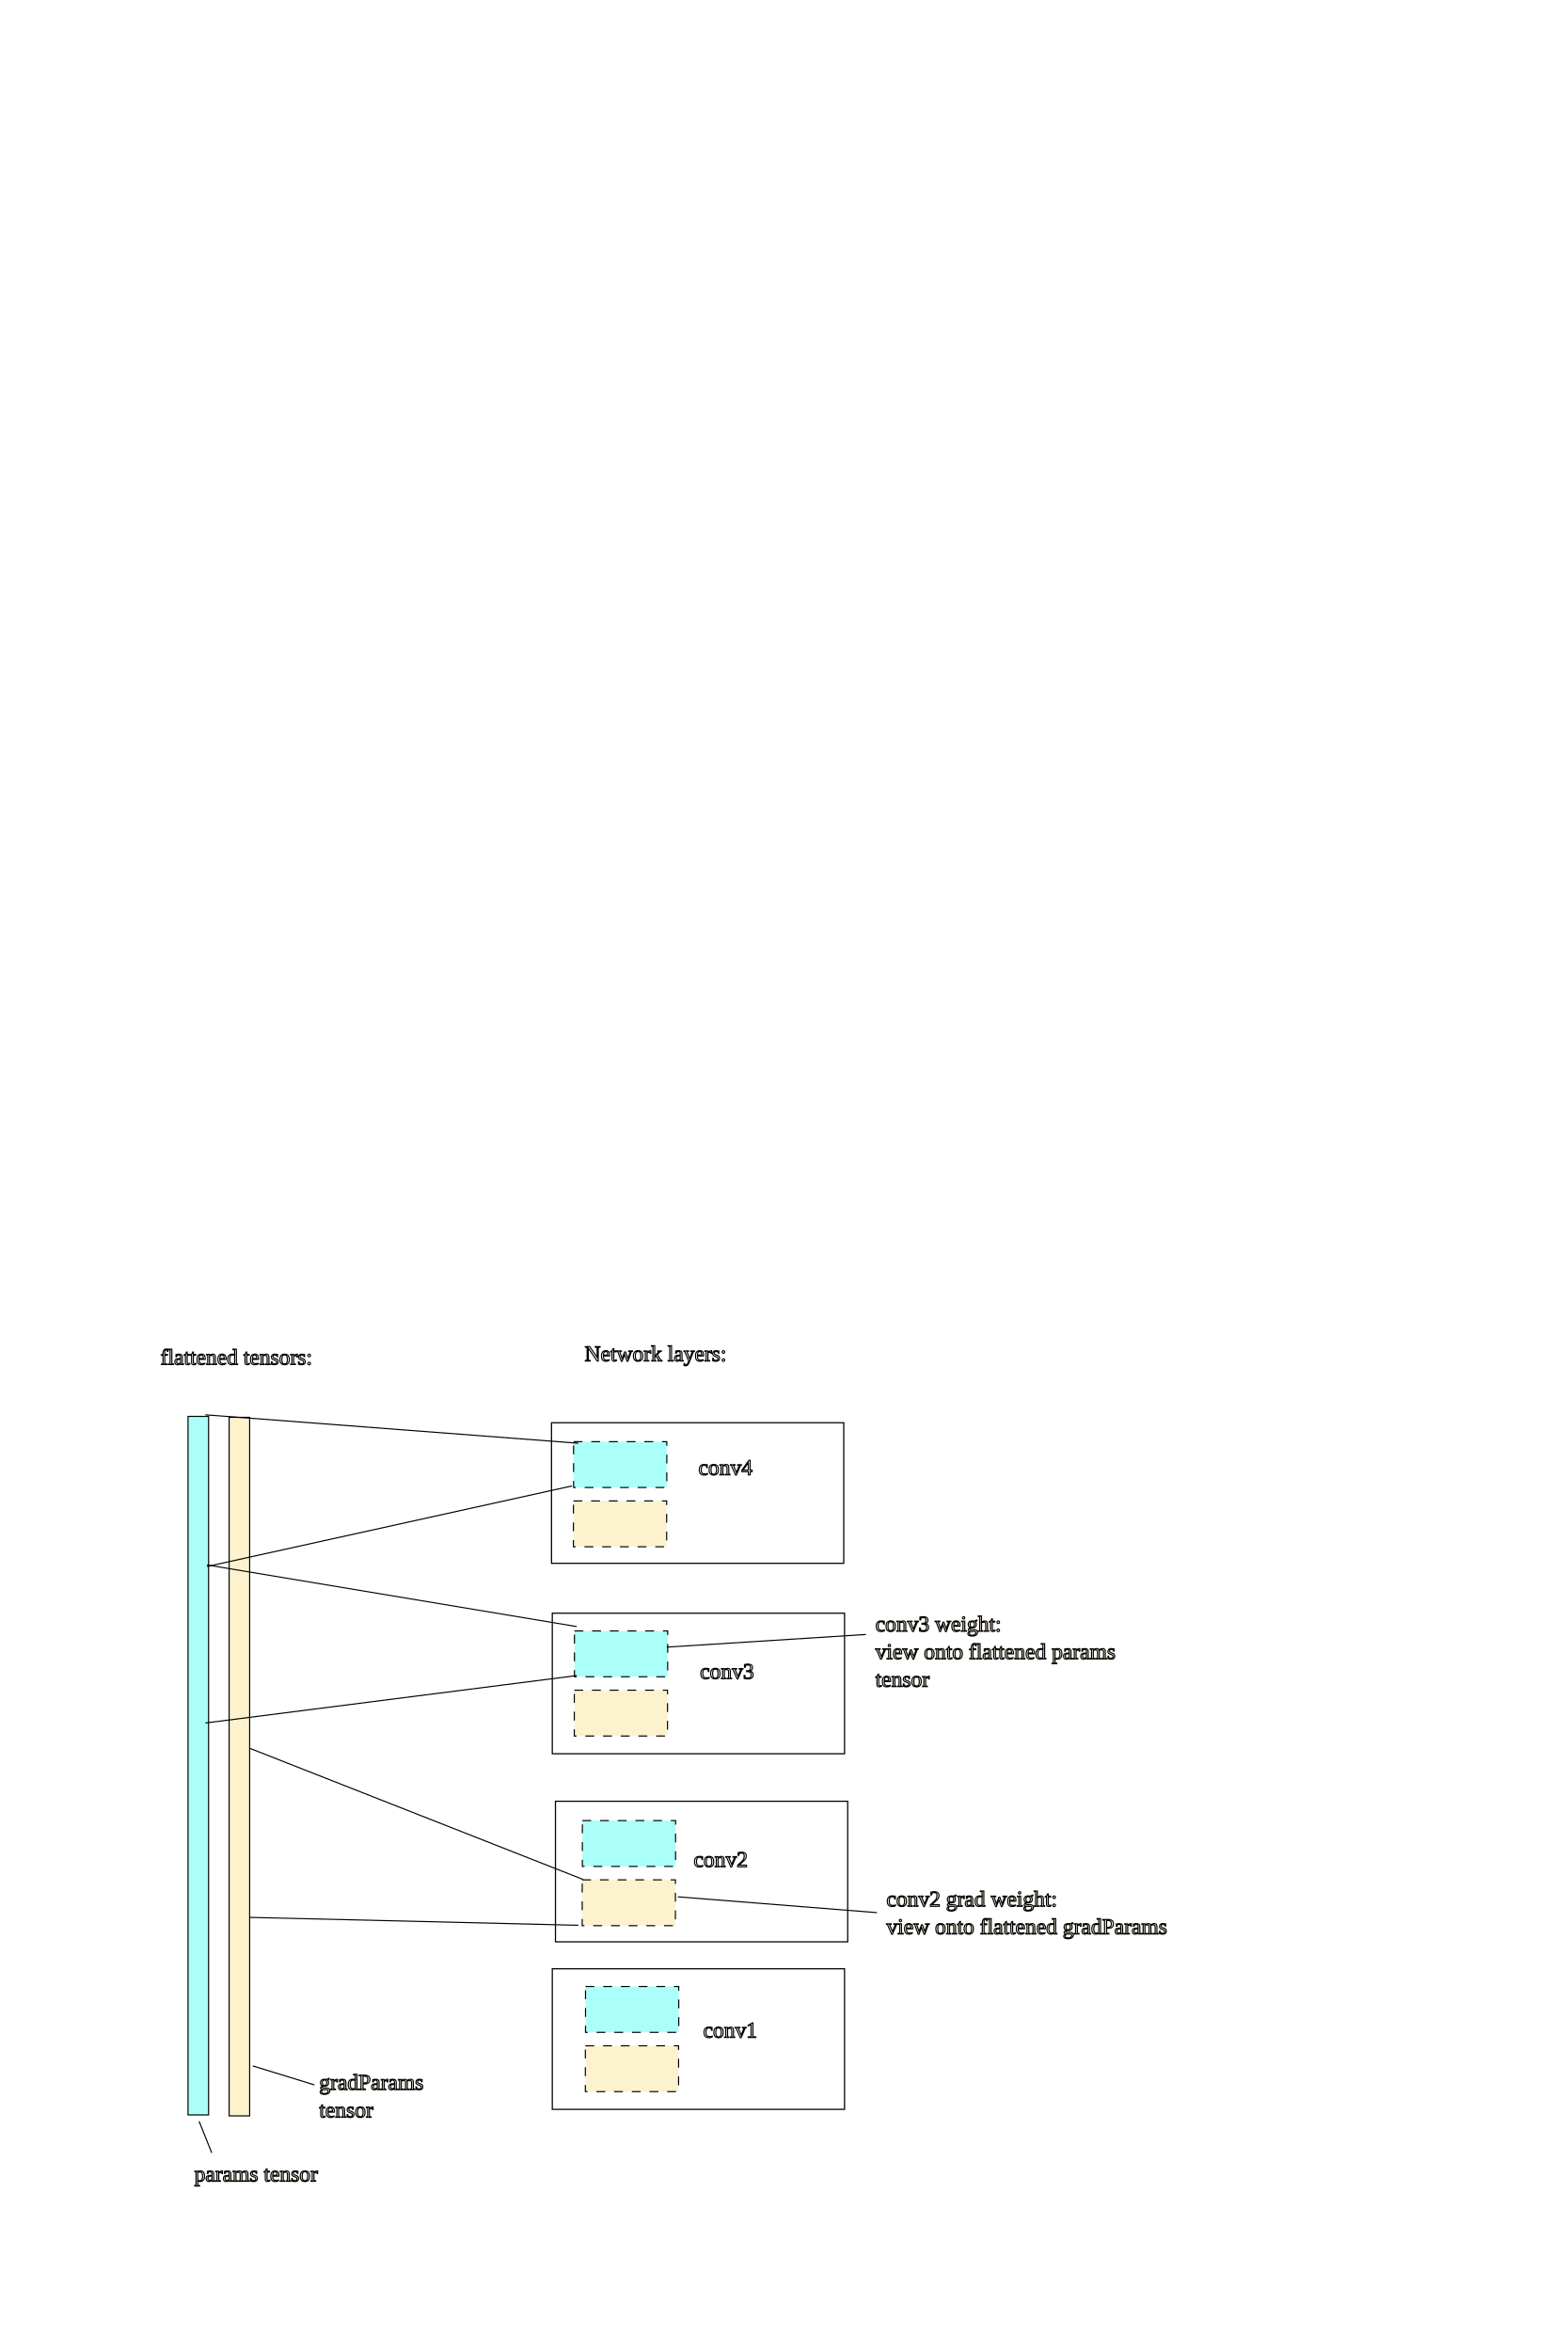
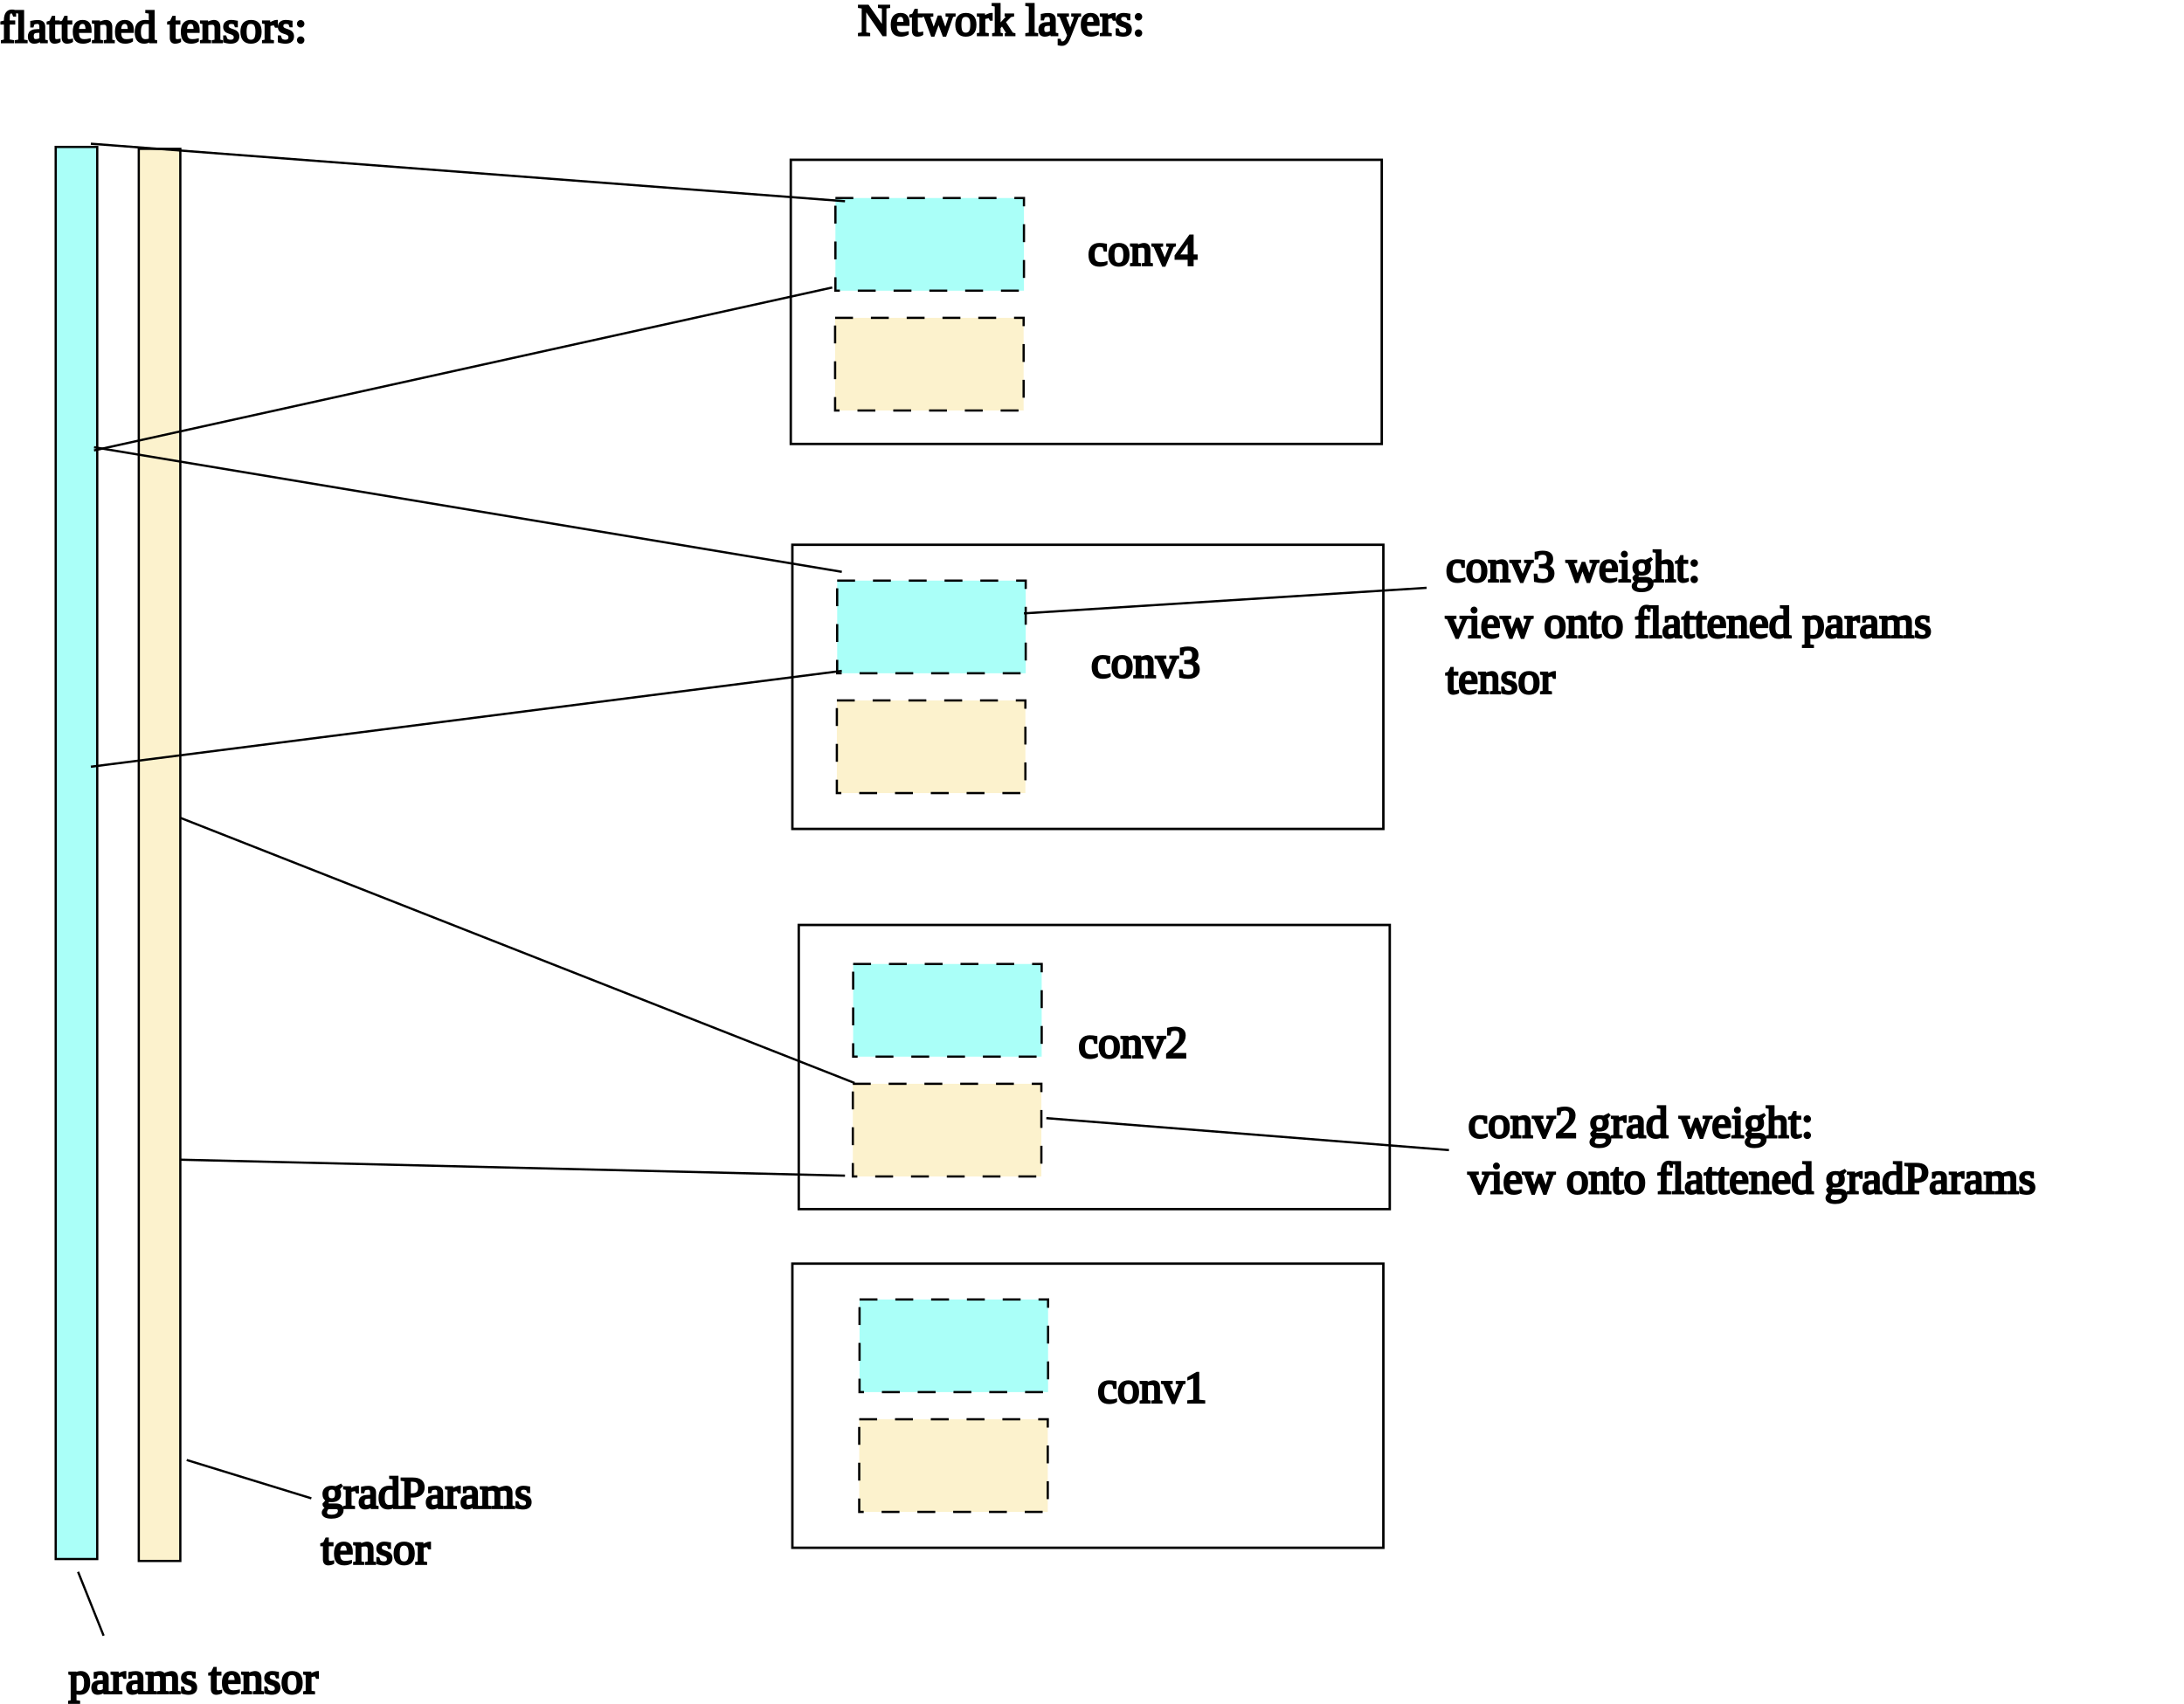
- <svg xmlns="http://www.w3.org/2000/svg" width="400mm" height="600mm" viewBox="0 0 1417.323 2125.984" id="svg2" version="1.1">
+ <svg xmlns="http://www.w3.org/2000/svg" width="275.547mm" height="214.992mm" viewBox="0 0 976.348 761.784" id="svg2" version="1.1">
  <defs id="defs4" />
-   <g id="layer1" transform="translate(0,1073.622)">
+   <g id="layer1" transform="translate(-145.1019,-140.9526)">
    <rect id="rect3336" width="264.201" height="127.058" x="498.614" y="212.405" style="fill:none;stroke:#000000;stroke-width:1.085;stroke-opacity:1" />
    <rect id="rect3336-7" width="264.201" height="127.058" x="499.328" y="384.548" style="fill:none;stroke:#000000;stroke-width:1.085;stroke-opacity:1" />
    <rect id="rect3336-7-1" width="264.201" height="127.058" x="502.185" y="554.548" style="fill:none;stroke:#000000;stroke-width:1.085;stroke-opacity:1" />
    <rect id="rect3336-7-1-4" width="264.201" height="127.058" x="499.328" y="705.976" style="fill:none;stroke:#000000;stroke-width:1.085;stroke-opacity:1" />
    <rect style="fill:#aafff8;fill-opacity:1;stroke:#000000;stroke-opacity:1" id="rect4183" width="18.571" height="631.429" x="170" y="206.648" />
    <rect style="fill:#fcf2cd;fill-opacity:1;stroke:#000000;stroke-opacity:1" id="rect4185" width="18.571" height="631.429" x="207.143" y="207.505" />
    <rect style="fill:#aafff8;fill-opacity:1;stroke:#000000;stroke-width:1;stroke-miterlimit:4;stroke-dasharray:8, 8;stroke-dashoffset:0;stroke-opacity:1" id="rect4187" width="84.286" height="41.429" x="518.571" y="229.505" />
    <rect style="fill:#fcf2cd;fill-opacity:1;stroke:#000000;stroke-width:1;stroke-miterlimit:4;stroke-dasharray:8, 8;stroke-dashoffset:0;stroke-opacity:1" id="rect4187-3" width="84.286" height="41.429" x="518.429" y="283.077" />
    <rect style="fill:#aafff8;fill-opacity:1;stroke:#000000;stroke-width:1;stroke-miterlimit:4;stroke-dasharray:8, 8;stroke-dashoffset:0;stroke-opacity:1" id="rect4187-8" width="84.286" height="41.429" x="519.357" y="400.577" />
    <rect style="fill:#fcf2cd;fill-opacity:1;stroke:#000000;stroke-width:1;stroke-miterlimit:4;stroke-dasharray:8, 8;stroke-dashoffset:0;stroke-opacity:1" id="rect4187-3-3" width="84.286" height="41.429" x="519.214" y="454.148" />
    <rect style="fill:#aafff8;fill-opacity:1;stroke:#000000;stroke-width:1;stroke-miterlimit:4;stroke-dasharray:8, 8;stroke-dashoffset:0;stroke-opacity:1" id="rect4187-8-7" width="84.286" height="41.429" x="526.5" y="572.005" />
    <rect style="fill:#fcf2cd;fill-opacity:1;stroke:#000000;stroke-width:1;stroke-miterlimit:4;stroke-dasharray:8, 8;stroke-dashoffset:0;stroke-opacity:1" id="rect4187-3-3-8" width="84.286" height="41.429" x="526.357" y="625.576" />
    <rect style="fill:#aafff8;fill-opacity:1;stroke:#000000;stroke-width:1;stroke-miterlimit:4;stroke-dasharray:8, 8;stroke-dashoffset:0;stroke-opacity:1" id="rect4187-8-7-8" width="84.286" height="41.429" x="529.357" y="722.005" />
    <rect style="fill:#fcf2cd;fill-opacity:1;stroke:#000000;stroke-width:1;stroke-miterlimit:4;stroke-dasharray:8, 8;stroke-dashoffset:0;stroke-opacity:1" id="rect4187-3-3-8-3" width="84.286" height="41.429" x="529.214" y="775.576" />
    <text xml:space="preserve" style="font-size:20px;fill:none;stroke:#000000;stroke-opacity:1" x="1515.714" y="190.934" id="text4278">
      <tspan id="tspan4280" x="1515.714" y="190.934" />
    </text>
-     <text xml:space="preserve" style="font-size:20px;fill:none;stroke:#000000;stroke-opacity:1" x="635.714" y="768.077" id="text4290">
+     <text xml:space="preserve" style="font-size:20px;fill:#000000;stroke:#000000;stroke-opacity:1;fill-opacity:1;" x="635.714" y="768.077" id="text4290">
      <tspan id="tspan4292" x="635.714" y="768.077">conv1</tspan>
    </text>
-     <text xml:space="preserve" style="font-size:20px;fill:none;stroke:#000000;stroke-opacity:1" x="627.143" y="613.791" id="text4294">
+     <text xml:space="preserve" style="font-size:20px;fill:#000000;stroke:#000000;stroke-opacity:1;fill-opacity:1;" x="627.143" y="613.791" id="text4294">
      <tspan id="tspan4296" x="627.143" y="613.791">conv2</tspan>
    </text>
-     <text xml:space="preserve" style="font-size:20px;fill:none;stroke:#000000;stroke-opacity:1" x="632.857" y="443.791" id="text4298">
+     <text xml:space="preserve" style="font-size:20px;fill:#000000;stroke:#000000;stroke-opacity:1;fill-opacity:1;" x="632.857" y="443.791" id="text4298">
      <tspan id="tspan4300" x="632.857" y="443.791">conv3</tspan>
    </text>
-     <text xml:space="preserve" style="font-size:20px;fill:none;stroke:#000000;stroke-opacity:1" x="631.429" y="259.505" id="text4302">
+     <text xml:space="preserve" style="font-size:20px;fill:#000000;stroke:#000000;stroke-opacity:1;fill-opacity:1;" x="631.429" y="259.505" id="text4302">
      <tspan id="tspan4304" x="631.429" y="259.505">conv4</tspan>
    </text>
-     <text xml:space="preserve" style="font-size:20px;fill:none;stroke:#000000;stroke-opacity:1" x="528.571" y="156.648" id="text4306">
+     <text xml:space="preserve" style="font-size:20px;fill:#000000;stroke:#000000;stroke-opacity:1;fill-opacity:1;" x="528.571" y="156.648" id="text4306">
      <tspan id="tspan4308" x="528.571" y="156.648">Network layers:</tspan>
    </text>
-     <text xml:space="preserve" style="font-size:20px;fill:none;stroke:#000000;stroke-opacity:1" x="145.143" y="159.791" id="text4310">
+     <text xml:space="preserve" style="font-size:20px;fill:#000000;stroke:#000000;stroke-opacity:1;fill-opacity:1;" x="145.143" y="159.791" id="text4310">
      <tspan x="145.143" y="159.791" id="tspan4314">flattened tensors:</tspan>
    </text>
-     <text xml:space="preserve" style="font-size:20px;fill:#fcf2cd;fill-opacity:1;stroke:#000000;stroke-opacity:1" x="175.714" y="898.077" id="text4337">
+     <text xml:space="preserve" style="font-size:20px;fill:#000000;fill-opacity:1;stroke:#000000;stroke-opacity:1;" x="175.714" y="898.077" id="text4337">
      <tspan id="tspan4339" x="175.714" y="898.077">params tensor</tspan>
    </text>
-     <text xml:space="preserve" style="font-size:20px;fill:#fcf2cd;fill-opacity:1;stroke:#000000;stroke-opacity:1" x="288.571" y="815.219" id="text4341">
+     <text xml:space="preserve" style="font-size:20px;fill:#000000;fill-opacity:1;stroke:#000000;stroke-opacity:1;" x="288.571" y="815.219" id="text4341">
      <tspan id="tspan4343" x="288.571" y="815.219">gradParams</tspan>
      <tspan x="288.571" y="840.219" id="tspan4345">tensor</tspan>
    </text>
    <path style="fill:none;fill-rule:evenodd;stroke:#000000;stroke-width:1px;stroke-linecap:butt;stroke-linejoin:miter;stroke-opacity:1" d="M 284.286,810.934 228.571,793.791" id="path4347" />
    <path style="fill:none;fill-rule:evenodd;stroke:#000000;stroke-width:1px;stroke-linecap:butt;stroke-linejoin:miter;stroke-opacity:1" d="M 191.429,872.362 180,843.791" id="path4349" />
    <path style="fill:none;fill-rule:evenodd;stroke:#000000;stroke-width:1px;stroke-linecap:butt;stroke-linejoin:miter;stroke-opacity:1" d="M 522.857,230.934 185.714,205.219" id="path4351" />
    <path style="fill:none;fill-rule:evenodd;stroke:#000000;stroke-width:1px;stroke-linecap:butt;stroke-linejoin:miter;stroke-opacity:1" d="M 517.143,269.505 187.143,342.362" id="path4353" />
    <path style="fill:none;fill-rule:evenodd;stroke:#000000;stroke-width:1px;stroke-linecap:butt;stroke-linejoin:miter;stroke-opacity:1" d="M 521.429,396.648 187.143,340.934" id="path4355" />
    <path style="fill:none;fill-rule:evenodd;stroke:#000000;stroke-width:1px;stroke-linecap:butt;stroke-linejoin:miter;stroke-opacity:1" d="M 521.429,440.934 185.714,483.791" id="path4357" />
    <path style="fill:none;fill-rule:evenodd;stroke:#000000;stroke-width:1px;stroke-linecap:butt;stroke-linejoin:miter;stroke-opacity:1" d="M 527.143,625.219 225.714,506.648" id="path4359" />
    <path style="fill:none;fill-rule:evenodd;stroke:#000000;stroke-width:1px;stroke-linecap:butt;stroke-linejoin:miter;stroke-opacity:1" d="M 522.857,666.648 225.714,659.505" id="path4361" />
-     <text xml:space="preserve" style="font-size:20px;fill:#fcf2cd;fill-opacity:1;stroke:#000000;stroke-width:1;stroke-miterlimit:4;stroke-dasharray:none;stroke-dashoffset:0;stroke-opacity:1" x="801.429" y="649.505" id="text4363">
+     <text xml:space="preserve" style="font-size:20px;fill:#000000;fill-opacity:1;stroke:#000000;stroke-width:1;stroke-miterlimit:4;stroke-dasharray:none;stroke-dashoffset:0;stroke-opacity:1;" x="801.429" y="649.505" id="text4363">
      <tspan id="tspan4365" x="801.429" y="649.505">conv2 grad weight:</tspan>
      <tspan x="801.429" y="674.505" id="tspan4367">view onto flattened gradParams</tspan>
    </text>
    <path style="fill:none;fill-rule:evenodd;stroke:#000000;stroke-width:1px;stroke-linecap:butt;stroke-linejoin:miter;stroke-opacity:1" d="m 612.857,640.934 180,14.286" id="path4375" />
-     <text xml:space="preserve" style="font-size:20px;fill:#fcf2cd;fill-opacity:1;stroke:#000000;stroke-width:1;stroke-miterlimit:4;stroke-dasharray:none;stroke-dashoffset:0;stroke-opacity:1" x="791.429" y="400.934" id="text4377">
+     <text xml:space="preserve" style="font-size:20px;fill:#000000;fill-opacity:1;stroke:#000000;stroke-width:1;stroke-miterlimit:4;stroke-dasharray:none;stroke-dashoffset:0;stroke-opacity:1;" x="791.429" y="400.934" id="text4377">
      <tspan id="tspan4379" x="791.429" y="400.934">conv3 weight:</tspan>
      <tspan x="791.429" y="425.934" id="tspan4381">view onto flattened params</tspan>
      <tspan x="791.429" y="450.934" id="tspan4383">tensor</tspan>
    </text>
    <path style="fill:none;fill-rule:evenodd;stroke:#000000;stroke-width:1px;stroke-linecap:butt;stroke-linejoin:miter;stroke-opacity:1" d="m 782.857,403.791 -180,11.429" id="path4387" />
  </g>
</svg>
